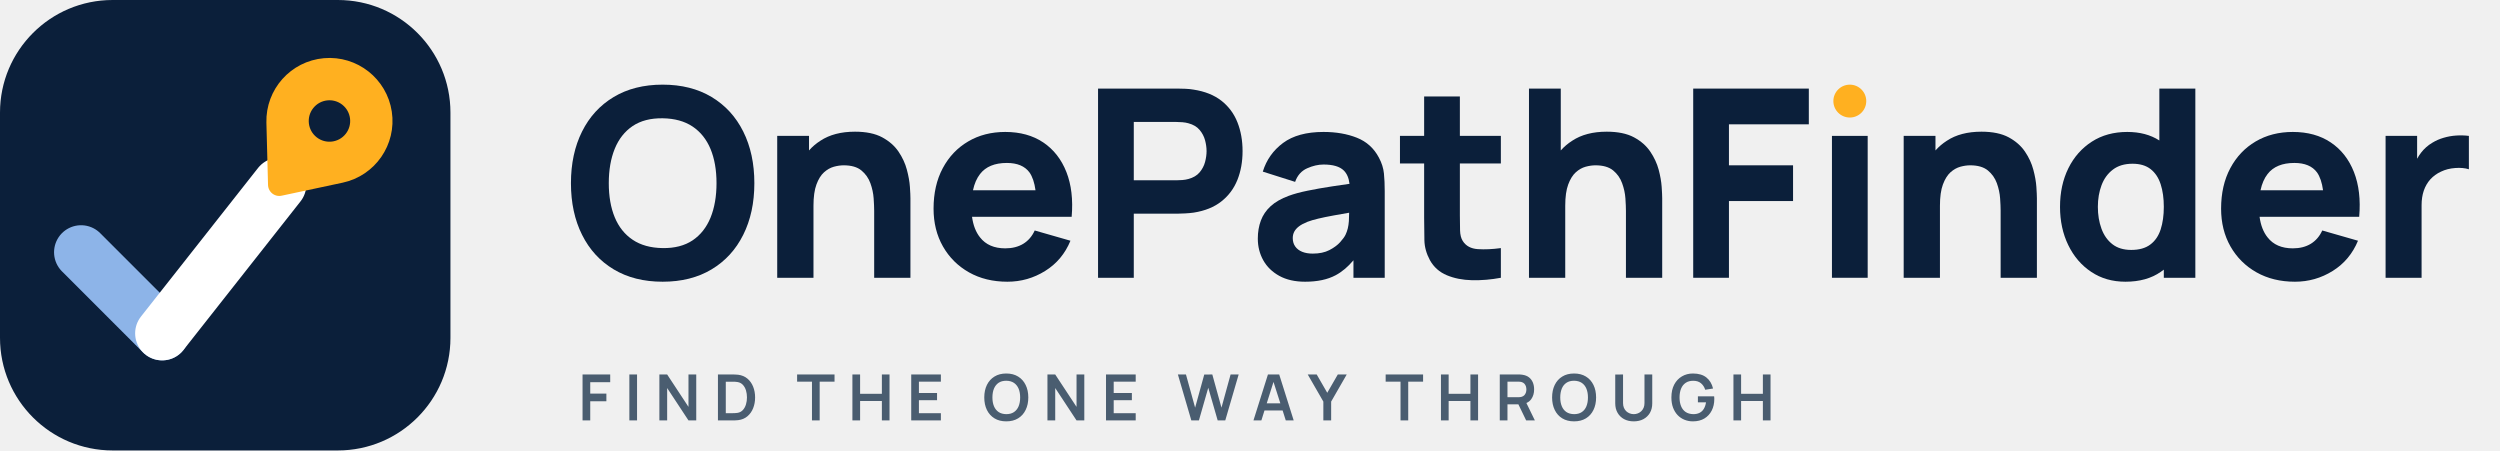
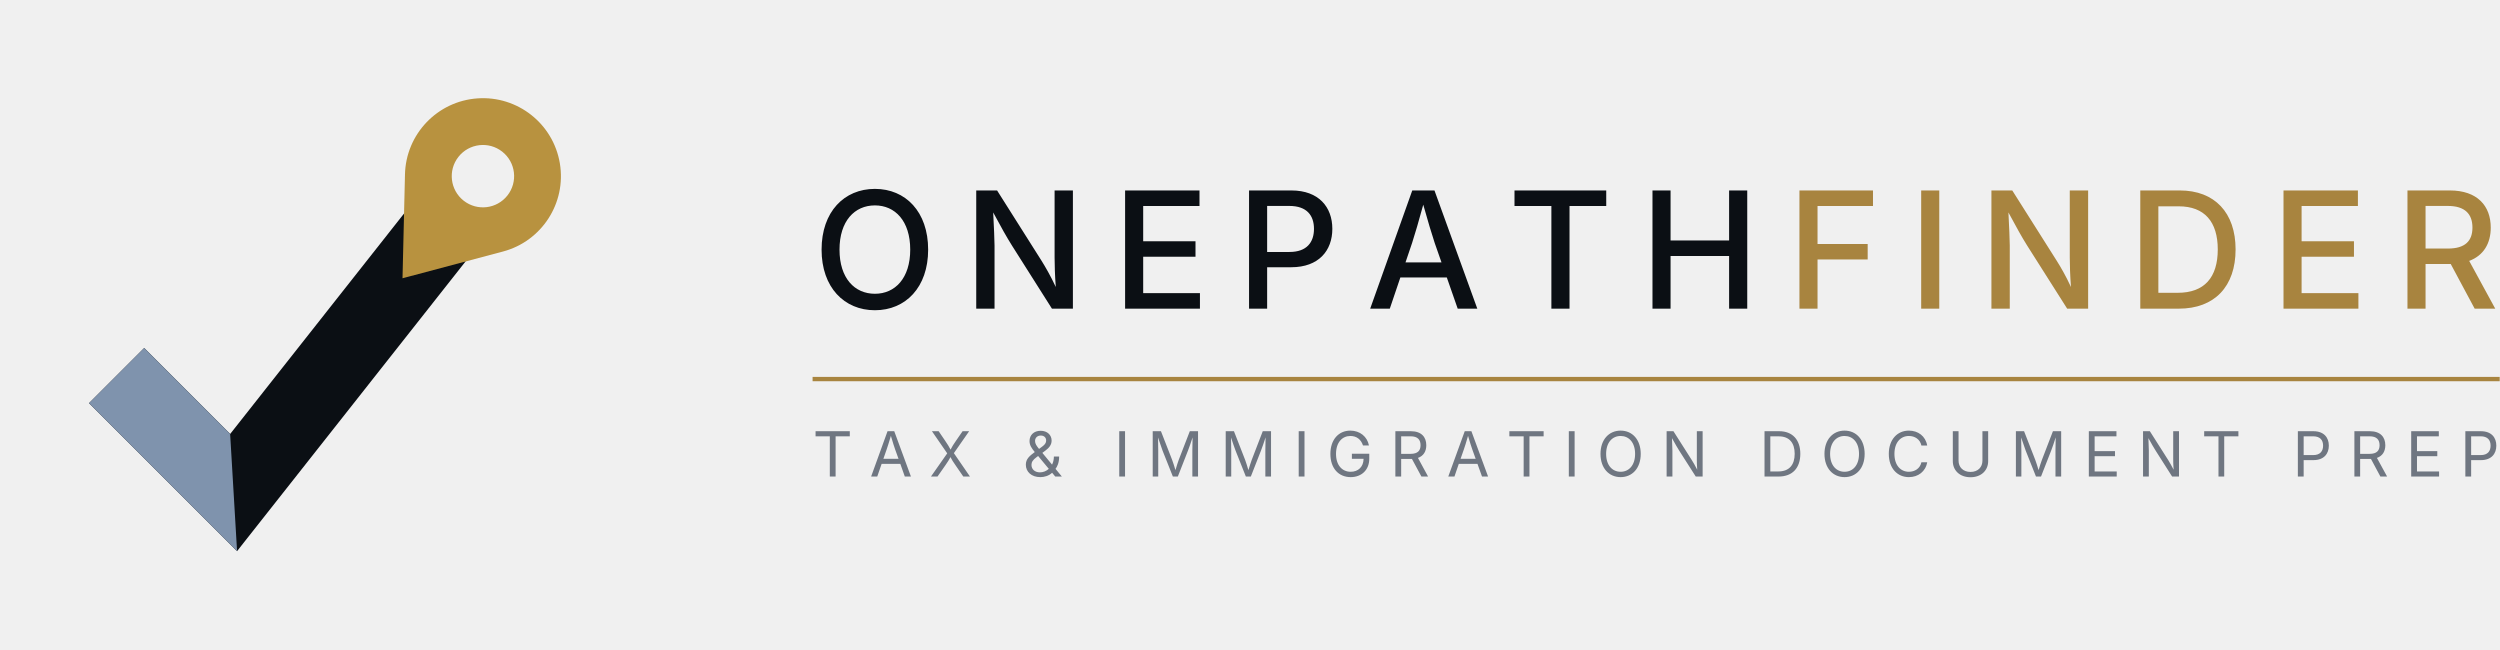
- <svg xmlns="http://www.w3.org/2000/svg" width="666" height="120" viewBox="0 0 666 120" preserveAspectRatio="xMidYMid meet" role="img" aria-label="One Path Finder: find the one way through">
-   <g transform="scale(1.2)">
-     <rect width="100" height="100" rx="25" fill="#0b1f3a" />
-     <path d="M18,56 L36,74" stroke="#8db4e8" stroke-width="12" stroke-linecap="round" fill="none" />
-     <path d="M36,74 L62,41" stroke="#ffffff" stroke-width="12" stroke-linecap="round" fill="none" />
-     <g transform="translate(73.14,26.86) rotate(38.23)">
-       <path d="M0,18 L8.85,7.35 A11.5,11.5 0 1 0 -8.85,7.35 Z" fill="#ffb020" stroke="#ffb020" stroke-width="5" stroke-linejoin="round" />
-       <circle r="4.6" fill="#0b1f3a" />
-     </g>
+ <svg xmlns="http://www.w3.org/2000/svg" width="277" height="72" viewBox="0 0 461.55 120" role="img" aria-label="One Path Finder logo, for light backgrounds">
+   <defs>
+     <clipPath id="cl">
+       <polygon points="30.1,-25.8 41.9,173.8 -158.1,173.8 -169.9,-25.8" />
+     </clipPath>
+   </defs>
+   <g transform="translate(60.00,60.00) scale(1.2) translate(-50.1,-48.2)">
+     <path d="M18,56 L36,74 L67,34.7" fill="none" stroke="#0b0f14" stroke-width="12" stroke-linejoin="miter" />
+     <path d="M18,56 L36,74 L67,34.7" fill="none" stroke="#7f93ad" stroke-width="12" stroke-linejoin="miter" clip-path="url(#cl)" />
+     <path d="M0,20 L9.6,7.2 A12,12 0 1 0 -9.6,7.2 Z M4.8,0 A4.8,4.8 0 1 0 -4.8,0 A4.8,4.8 0 1 0 4.8,0 Z" transform="translate(74.37,25.31) rotate(38.23)" fill="#b8923f" fill-rule="evenodd" />
  </g>
-   <path fill="#0b1f3a" d="M176.53 75.05Q168.97 75.05 163.49 71.76Q158.01 68.47 155.06 62.55Q152.1 56.64 152.1 48.8Q152.1 40.96 155.06 35.04Q158.01 29.13 163.49 25.84Q168.97 22.55 176.53 22.55Q184.09 22.55 189.57 25.84Q195.05 29.13 198 35.04Q200.96 40.96 200.96 48.8Q200.96 56.64 198 62.55Q195.05 68.47 189.57 71.76Q184.09 75.05 176.53 75.05ZM176.53 66.09Q181.32 66.16 184.51 64.03Q187.69 61.89 189.29 57.97Q190.88 54.05 190.88 48.8Q190.88 43.55 189.29 39.7Q187.69 35.85 184.51 33.71Q181.32 31.58 176.53 31.51Q171.74 31.44 168.55 33.57Q165.37 35.71 163.77 39.63Q162.18 43.55 162.18 48.8Q162.18 54.05 163.77 57.9Q165.37 61.75 168.55 63.88Q171.74 66.02 176.53 66.09Z" />
-   <path fill="#0b1f3a" d="M232.88 74V56.15Q232.88 54.85 232.74 52.84Q232.6 50.83 231.87 48.8Q231.13 46.77 229.47 45.4Q227.81 44.04 224.76 44.04Q223.53 44.04 222.13 44.42Q220.74 44.81 219.51 45.91Q218.28 47.02 217.5 49.15Q216.71 51.28 216.71 54.82V74H207.05V36.2H215.52V40.08Q216.81 38.61 218.56 37.49Q222.21 35.08 227.77 35.08Q232.22 35.08 235.01 36.58Q237.81 38.09 239.37 40.4Q240.93 42.71 241.59 45.21Q242.26 47.71 242.4 49.78Q242.54 51.84 242.54 52.79V74Z" />
-   <path fill="#0b1f3a" d="M268.37 75.05Q262.56 75.05 258.13 72.55Q253.71 70.05 251.2 65.65Q248.7 61.26 248.7 55.59Q248.7 49.39 251.15 44.81Q253.6 40.22 257.91 37.69Q262.21 35.15 267.81 35.15Q273.76 35.15 277.93 37.95Q282.09 40.75 284.09 45.83Q286.08 50.9 285.49 57.76H258.95Q259.41 61.16 261.09 63.25Q263.37 66.16 267.81 66.16Q270.61 66.16 272.61 64.94Q274.6 63.71 275.65 61.4L285.17 64.13Q283.04 69.31 278.43 72.18Q273.83 75.05 268.37 75.05ZM275.86 50.69Q275.44 47.61 274.25 45.93Q272.39 43.41 268.23 43.41Q263.37 43.41 261.09 46.35Q259.76 48.06 259.2 50.69Z" />
-   <path fill="#0b1f3a" d="M292.52 74V23.6H313.8Q314.54 23.6 315.78 23.65Q317.02 23.7 318 23.88Q322.51 24.58 325.4 26.85Q328.29 29.13 329.65 32.58Q331.02 36.02 331.02 40.26Q331.02 44.49 329.64 47.94Q328.25 51.39 325.37 53.66Q322.48 55.94 318 56.64Q317.02 56.78 315.76 56.85Q314.5 56.92 313.8 56.92H302.04V74ZM302.04 48.03H313.38Q314.12 48.03 314.99 47.96Q315.87 47.89 316.6 47.68Q318.53 47.16 319.58 45.91Q320.62 44.67 321.03 43.15Q321.43 41.62 321.43 40.26Q321.43 38.89 321.03 37.37Q320.62 35.85 319.58 34.61Q318.53 33.36 316.6 32.84Q315.87 32.63 314.99 32.56Q314.12 32.49 313.38 32.49H302.04Z" />
-   <path fill="#0b1f3a" d="M347.68 75.05Q343.62 75.05 340.8 73.49Q337.99 71.94 336.53 69.33Q335.08 66.72 335.08 63.57Q335.08 60.95 335.89 58.77Q336.69 56.6 338.49 54.94Q340.3 53.28 343.34 52.16Q345.44 51.39 348.35 50.8Q351.25 50.2 354.93 49.64Q357.1 49.33 359.51 48.97Q359.23 46.63 357.97 45.41Q356.36 43.83 352.58 43.83Q350.48 43.83 348.21 44.84Q345.93 45.86 345.02 48.45L336.41 45.72Q337.85 41.03 341.8 38.09Q345.76 35.15 352.58 35.15Q357.59 35.15 361.47 36.69Q365.36 38.23 367.35 42.01Q368.47 44.11 368.68 46.21Q368.89 48.31 368.89 50.9V74H360.56V69.34Q358.32 72 355.8 73.33Q352.58 75.05 347.68 75.05ZM349.71 67.56Q352.34 67.56 354.14 66.63Q355.94 65.7 357.01 64.52Q358.08 63.33 358.46 62.52Q359.2 60.98 359.34 58.91Q359.41 57.69 359.41 56.67Q357.06 57.09 355.38 57.38Q352.76 57.86 351.15 58.25Q349.54 58.63 348.31 59.09Q346.91 59.65 346.05 60.3Q345.2 60.95 344.79 61.72Q344.39 62.48 344.39 63.43Q344.39 64.72 345.04 65.65Q345.69 66.58 346.88 67.07Q348.07 67.56 349.71 67.56Z" />
-   <path fill="#0b1f3a" d="M399.83 74Q395.91 74.73 392.15 74.65Q388.38 74.56 385.43 73.32Q382.47 72.08 380.93 69.31Q379.53 66.72 379.46 64.04Q379.39 61.36 379.39 57.97V43.55H372.95V36.2H379.39V25.7H388.91V36.2H399.83V43.55H388.91V57.41Q388.91 59.61 388.96 61.38Q389.01 63.15 389.68 64.2Q390.94 66.19 393.71 66.37Q396.47 66.55 399.83 66.09Z" />
-   <path fill="#0b1f3a" d="M433.15 74V56.15Q433.15 54.85 433.01 52.84Q432.87 50.83 432.13 48.8Q431.4 46.77 429.74 45.4Q428.07 44.04 425.03 44.04Q423.81 44.04 422.4 44.42Q421 44.81 419.78 45.91Q418.56 47.02 417.77 49.15Q416.98 51.28 416.98 54.82V74H407.32V23.6H415.79V40.08Q417.09 38.61 418.84 37.49Q422.48 35.08 428.04 35.08Q432.49 35.08 435.29 36.58Q438.09 38.09 439.64 40.4Q441.2 42.71 441.87 45.21Q442.53 47.71 442.67 49.78Q442.81 51.84 442.81 52.79V74Z" />
-   <path fill="#0b1f3a" d="M451.07 74V23.6H481.87V33.12H460.59V44.04H477.67V53.56H460.59V74Z" />
-   <path fill="#0b1f3a" d="M488.03 74V36.2H497.55V74Z" />
-   <circle cx="492.79" cy="26.93" r="4.38" fill="#ffb020" />
-   <path fill="#0b1f3a" d="M532.97 74V56.15Q532.97 54.85 532.83 52.84Q532.69 50.83 531.96 48.8Q531.22 46.77 529.56 45.4Q527.89 44.04 524.85 44.04Q523.62 44.04 522.23 44.42Q520.83 44.81 519.6 45.91Q518.38 47.02 517.59 49.15Q516.8 51.28 516.8 54.82V74H507.14V36.2H515.61V40.08Q516.9 38.61 518.65 37.49Q522.29 35.08 527.86 35.08Q532.31 35.08 535.11 36.58Q537.9 38.09 539.46 40.4Q541.02 42.71 541.68 45.21Q542.35 47.71 542.49 49.78Q542.63 51.84 542.63 52.79V74Z" />
-   <path fill="#0b1f3a" d="M566.22 75.05Q561 75.05 557.09 72.42Q553.16 69.8 550.98 65.28Q548.79 60.77 548.79 55.1Q548.79 49.33 551.01 44.83Q553.24 40.33 557.26 37.74Q561.28 35.15 566.71 35.15Q571.72 35.15 575.25 37.42V23.6H584.84V74H576.44V71.83Q576.06 72.14 575.63 72.42Q571.86 75.05 566.22 75.05ZM567.76 66.58Q570.95 66.58 572.85 65.14Q574.76 63.71 575.6 61.12Q576.44 58.53 576.44 55.1Q576.44 51.67 575.6 49.08Q574.76 46.49 572.92 45.05Q571.09 43.62 568.11 43.62Q564.92 43.62 562.88 45.18Q560.83 46.73 559.85 49.34Q558.87 51.95 558.87 55.1Q558.87 58.28 559.82 60.89Q560.76 63.5 562.72 65.04Q564.68 66.58 567.76 66.58Z" />
-   <path fill="#0b1f3a" d="M611.37 75.05Q605.56 75.05 601.13 72.55Q596.7 70.05 594.2 65.65Q591.7 61.26 591.7 55.59Q591.7 49.39 594.15 44.81Q596.6 40.22 600.9 37.69Q605.21 35.15 610.81 35.15Q616.76 35.15 620.92 37.95Q625.09 40.75 627.09 45.83Q629.08 50.9 628.49 57.76H601.95Q602.41 61.16 604.09 63.25Q606.37 66.16 610.81 66.16Q613.61 66.16 615.61 64.94Q617.6 63.71 618.65 61.4L628.17 64.13Q626.03 69.31 621.43 72.18Q616.83 75.05 611.37 75.05ZM618.86 50.69Q618.44 47.61 617.25 45.93Q615.39 43.41 611.23 43.41Q606.37 43.41 604.09 46.35Q602.76 48.06 602.2 50.69Z" />
-   <path fill="#0b1f3a" d="M635.52 74V36.2H643.92V42.29Q644.38 41.45 644.97 40.68Q646.2 39.07 647.98 38.02Q649.35 37.18 650.96 36.71Q652.57 36.23 654.28 36.11Q656 35.99 657.71 36.2V45.09Q656.13 44.6 654.05 44.76Q651.97 44.91 650.29 45.72Q648.61 46.49 647.45 47.77Q646.3 49.05 645.7 50.78Q645.11 52.51 645.11 54.68V74Z" />
-   <path fill="#4a5d70" d="M155.19 112V99.76H162.56V101.81H157.24V104.86H161.54V106.9H157.24V112ZM167.66 112V99.76H169.71V112ZM175.66 112V99.76H177.73L183.41 108.39V99.76H185.48V112H183.41L177.73 103.37V112ZM191.26 112V99.76H195.17Q195.32 99.76 195.77 99.77Q196.23 99.78 196.65 99.83Q198.11 100.02 199.11 100.86Q200.12 101.71 200.64 103.02Q201.16 104.32 201.16 105.88Q201.16 107.44 200.64 108.74Q200.12 110.05 199.11 110.9Q198.11 111.75 196.65 111.93Q196.24 111.98 195.78 111.99Q195.32 112 195.17 112ZM193.35 110.07H195.17Q195.42 110.07 195.82 110.05Q196.21 110.04 196.52 109.98Q197.38 109.82 197.93 109.2Q198.47 108.59 198.73 107.72Q198.99 106.84 198.99 105.88Q198.99 104.89 198.73 104.01Q198.46 103.13 197.92 102.54Q197.37 101.94 196.52 101.78Q196.21 101.72 195.82 101.7Q195.42 101.69 195.17 101.69H193.35ZM216.31 112V101.68H212.35V99.76H222.32V101.68H218.36V112ZM227.08 112V99.76H229.13V104.91H234.93V99.76H236.97V112H234.93V106.83H229.13V112ZM242.75 112V99.76H250.65V101.68H244.8V104.7H249.63V106.62H244.8V110.08H250.65V112ZM268.07 112.25Q266.23 112.25 264.93 111.45Q263.62 110.65 262.91 109.21Q262.21 107.78 262.21 105.88Q262.21 103.98 262.91 102.55Q263.62 101.11 264.93 100.31Q266.23 99.5 268.07 99.5Q269.91 99.5 271.22 100.31Q272.53 101.11 273.23 102.55Q273.94 103.98 273.94 105.88Q273.94 107.78 273.23 109.21Q272.53 110.65 271.22 111.45Q269.91 112.25 268.07 112.25ZM268.07 110.33Q269.3 110.33 270.12 109.78Q270.94 109.23 271.36 108.23Q271.77 107.22 271.77 105.88Q271.77 104.54 271.36 103.55Q270.94 102.56 270.12 102Q269.3 101.45 268.07 101.43Q266.84 101.43 266.02 101.98Q265.21 102.53 264.79 103.53Q264.38 104.54 264.38 105.88Q264.38 107.22 264.79 108.21Q265.2 109.2 266.02 109.76Q266.84 110.31 268.07 110.33ZM279.04 112V99.76H281.11L286.79 108.39V99.76H288.86V112H286.79L281.11 103.37V112ZM294.64 112V99.76H302.55V101.68H296.69V104.7H301.53V106.62H296.69V110.08H302.55V112ZM317.37 112 313.79 99.76H315.94L318.38 108.6L320.81 99.78L322.96 99.76L325.4 108.6L327.83 99.76H329.98L326.41 112H324.39L321.88 103.3L319.39 112ZM333.92 112 337.78 99.76H340.78L344.64 112H342.53L341.69 109.35H336.86L336.03 112ZM341.08 107.44 339.26 101.74 337.46 107.44ZM352.54 112V106.98L348.38 99.76H350.77L353.58 104.64L356.39 99.76H358.77L354.62 106.98V112ZM373.1 112V101.68H369.14V99.76H379.11V101.68H375.15V112ZM383.87 112V99.76H385.92V104.91H391.72V99.76H393.76V112H391.72V106.83H385.92V112ZM399.54 112V99.76H404.6Q404.78 99.76 405.06 99.77Q405.34 99.79 405.57 99.83Q406.64 99.99 407.33 100.53Q408.02 101.08 408.36 101.91Q408.69 102.73 408.69 103.75Q408.69 105.24 407.94 106.31Q407.45 107.01 406.63 107.36L408.89 112H406.57L404.5 107.72H401.59V112ZM401.59 105.81H404.51Q404.68 105.81 404.89 105.8Q405.11 105.78 405.29 105.73Q405.8 105.6 406.09 105.28Q406.38 104.95 406.51 104.55Q406.63 104.14 406.63 103.75Q406.63 103.36 406.51 102.94Q406.38 102.53 406.09 102.21Q405.8 101.89 405.29 101.76Q405.11 101.71 404.89 101.69Q404.68 101.68 404.51 101.68H401.59ZM419.34 112.25Q417.5 112.25 416.19 111.45Q414.88 110.65 414.18 109.21Q413.48 107.78 413.48 105.88Q413.48 103.98 414.18 102.55Q414.88 101.11 416.19 100.31Q417.5 99.5 419.34 99.5Q421.17 99.5 422.49 100.31Q423.8 101.11 424.5 102.55Q425.2 103.98 425.2 105.88Q425.2 107.78 424.5 109.21Q423.8 110.65 422.49 111.45Q421.17 112.25 419.34 112.25ZM419.34 110.33Q420.57 110.33 421.39 109.78Q422.21 109.23 422.62 108.23Q423.03 107.22 423.03 105.88Q423.03 104.54 422.62 103.55Q422.21 102.56 421.39 102Q420.57 101.45 419.34 101.43Q418.1 101.43 417.29 101.98Q416.47 102.53 416.06 103.53Q415.65 104.54 415.65 105.88Q415.65 107.22 416.06 108.21Q416.46 109.2 417.28 109.76Q418.1 110.31 419.34 110.33ZM435.23 112.25Q433.77 112.25 432.66 111.66Q431.55 111.06 430.93 109.99Q430.3 108.91 430.3 107.45V99.78L432.38 99.76V107.4Q432.38 108.09 432.61 108.63Q432.84 109.18 433.24 109.56Q433.64 109.93 434.16 110.13Q434.68 110.33 435.23 110.33Q435.8 110.33 436.31 110.13Q436.83 109.93 437.23 109.55Q437.63 109.17 437.86 108.63Q438.09 108.08 438.09 107.4V99.76H440.16V107.45Q440.16 108.91 439.54 109.99Q438.91 111.06 437.8 111.66Q436.69 112.25 435.23 112.25ZM450.99 112.25Q449.8 112.25 448.76 111.83Q447.72 111.41 446.93 110.6Q446.15 109.78 445.7 108.6Q445.26 107.41 445.26 105.88Q445.26 103.87 446.01 102.45Q446.76 101.03 448.06 100.27Q449.36 99.5 450.99 99.5Q453.25 99.5 454.57 100.55Q455.89 101.6 456.36 103.5L454.27 103.83Q453.92 102.74 453.13 102.09Q452.34 101.44 451.12 101.44Q449.89 101.43 449.07 101.98Q448.25 102.53 447.84 103.53Q447.43 104.54 447.43 105.88Q447.43 107.22 447.84 108.21Q448.24 109.2 449.06 109.76Q449.89 110.31 451.12 110.33Q452.04 110.33 452.74 109.99Q453.44 109.65 453.88 108.94Q454.32 108.24 454.48 107.19H452.32V105.58H456.65Q456.67 105.72 456.68 105.98Q456.69 106.25 456.69 106.3Q456.69 108.03 456 109.38Q455.32 110.72 454.04 111.49Q452.77 112.25 450.99 112.25ZM461.79 112V99.76H463.83V104.91H469.63V99.76H471.67V112H469.63V106.83H463.83V112Z" />
+   <path d="M161.51 57.29C167.17 57.29 171.34 53.07 171.34 46.10C171.34 39.10 167.17 34.88 161.51 34.88C155.84 34.88 151.66 39.10 151.66 46.10C151.66 53.07 155.84 57.29 161.51 57.29ZM161.51 54.25C157.76 54.25 154.97 51.38 154.97 46.10C154.97 40.81 157.76 37.93 161.51 37.93C165.23 37.93 168.03 40.80 168.03 46.10C168.03 51.38 165.23 54.25 161.51 54.25ZM180.22 57.00H183.60V45.35C183.60 44.23 183.48 41.97 183.35 39.23C184.93 42.16 185.77 43.67 186.84 45.38L194.20 57.00H198.07V35.17H194.69V47.60C194.69 48.86 194.75 50.89 194.91 53.00C193.94 50.91 192.96 49.25 192.29 48.17L184.07 35.17H180.22ZM207.71 57.00H221.53V54.13H211.05V47.41H220.71V44.55H211.05V38.04H221.45V35.17H207.71ZM230.60 57.00H233.94V49.35H238.39C243.46 49.35 245.98 46.29 245.98 42.26C245.98 38.24 243.47 35.17 238.42 35.17H230.60ZM233.94 46.53V38.03H238.04C241.28 38.03 242.59 39.80 242.59 42.26C242.59 44.72 241.28 46.53 238.07 46.53ZM252.97 57.00H256.59L258.54 51.24H267.12L269.13 57.00H272.75L264.84 35.17H260.74ZM259.49 48.46 260.71 44.86C261.25 43.19 261.92 40.92 262.77 37.80C263.64 40.89 264.30 43.11 264.88 44.86L266.14 48.46ZM279.62 38.04H286.43V57.00H289.78V38.04H296.56V35.17H279.62ZM305.10 57.00H308.44V47.27H319.25V57.00H322.60V35.17H319.25V44.40H308.44V35.17H305.10Z" fill="#0b0f14" />
+   <path d="M332.24 57.00H335.58V47.92H344.84V45.06H335.58V38.04H345.82V35.17H332.24ZM358.06 35.17H354.72V57.00H358.06ZM367.69 57.00H371.08V45.35C371.08 44.23 370.96 41.97 370.83 39.23C372.41 42.16 373.24 43.67 374.31 45.38L381.68 57.00H385.55V35.17H382.16V47.60C382.16 48.86 382.22 50.89 382.38 53.00C381.42 50.91 380.44 49.25 379.76 48.17L371.54 35.17H367.69ZM402.29 57.00C408.92 57.00 412.78 52.88 412.78 46.06C412.78 39.28 408.92 35.17 402.49 35.17H395.18V57.00ZM398.52 54.07V38.10H402.27C407.03 38.10 409.49 40.93 409.49 46.06C409.49 51.23 407.03 54.07 402.10 54.07ZM421.63 57.00H435.46V54.13H424.97V47.41H434.64V44.55H424.97V38.04H435.37V35.17H421.63ZM444.52 57.00H447.86V48.75H452.32C452.38 48.75 452.45 48.75 452.51 48.75L456.93 57.00H460.73L455.92 48.18C458.57 47.19 459.90 44.96 459.90 42.03C459.90 38.00 457.40 35.17 452.35 35.17H444.52ZM447.86 45.90V38.03H451.97C455.19 38.03 456.52 39.57 456.52 42.03C456.52 44.48 455.19 45.90 451.99 45.90Z" fill="#a8843f" />
+   <line x1="150" y1="70" x2="461.55" y2="70" stroke="#a8843f" stroke-width="0.8" />
+   <path d="M150.55 80.58H153.18V88.00H154.25V80.58H156.87V79.63H150.55ZM160.81 88.00H161.94L162.75 85.66H166.20L167.03 88.00H168.16L165.08 79.63H163.84ZM163.07 84.73 163.66 83.04C163.84 82.52 164.10 81.72 164.46 80.49C164.81 81.70 165.06 82.47 165.26 83.04L165.87 84.73ZM171.86 88.00H173.07L174.55 85.88C174.98 85.26 175.19 84.93 175.46 84.41C175.74 84.96 175.95 85.27 176.37 85.88L177.83 88.00H179.06L176.09 83.68L178.91 79.63H177.70L176.47 81.41C175.98 82.12 175.77 82.45 175.48 83.03C175.17 82.44 174.98 82.13 174.49 81.41L173.28 79.63H172.04L174.86 83.72ZM192.06 88.11C192.82 88.11 193.67 87.85 194.23 87.30L194.81 88.00H196.03L194.86 86.58C195.18 86.17 195.53 85.47 195.53 84.31H194.56C194.56 84.88 194.43 85.38 194.22 85.80L192.43 83.63L193.03 83.18C193.68 82.70 194.14 82.13 194.14 81.36C194.14 80.36 193.37 79.55 192.11 79.55C190.87 79.55 190.06 80.34 190.06 81.45C190.06 82.21 190.45 82.78 191.03 83.48C190.07 84.19 189.38 84.75 189.38 85.82C189.38 87.11 190.40 88.11 192.06 88.11ZM193.62 86.58C193.16 87.00 192.58 87.23 191.98 87.23C191.06 87.23 190.42 86.67 190.42 85.85C190.42 85.33 190.67 84.93 191.36 84.42L191.65 84.21ZM191.82 82.90C191.38 82.36 191.08 81.95 191.08 81.44C191.08 80.84 191.51 80.43 192.14 80.43C192.75 80.43 193.13 80.81 193.13 81.34C193.13 81.93 192.67 82.27 192.36 82.50ZM207.70 79.63H206.63V88.00H207.70ZM212.81 88.00H213.83V83.22C213.83 82.58 213.80 81.59 213.79 80.79C214.12 81.77 214.45 82.75 214.63 83.22L216.53 88.00H217.45L219.32 83.22C219.52 82.73 219.86 81.73 220.17 80.77C220.14 81.64 220.13 82.60 220.13 83.22V88.00H221.18V79.63H219.66L217.62 84.91C217.46 85.33 217.20 86.16 217.01 86.82C216.81 86.14 216.55 85.32 216.39 84.91L214.33 79.63H212.81ZM226.29 88.00H227.31V83.22C227.31 82.58 227.28 81.59 227.27 80.79C227.60 81.77 227.92 82.75 228.11 83.22L230.01 88.00H230.93L232.80 83.22C232.99 82.73 233.34 81.73 233.65 80.77C233.62 81.64 233.61 82.60 233.61 83.22V88.00H234.66V79.63H233.13L231.10 84.91C230.94 85.33 230.68 86.16 230.48 86.82C230.29 86.14 230.02 85.32 229.87 84.91L227.81 79.63H226.29ZM240.84 79.63H239.77V88.00H240.84ZM249.37 88.11C251.36 88.11 252.80 86.79 252.80 84.71V83.79H249.59V84.73H251.75C251.73 86.20 250.77 87.12 249.37 87.12C247.83 87.12 246.66 85.96 246.66 83.82C246.66 81.67 247.83 80.51 249.31 80.51C250.49 80.51 251.29 81.18 251.64 82.26H252.74C252.43 80.63 251.07 79.52 249.30 79.52C247.16 79.52 245.62 81.17 245.62 83.82C245.62 86.47 247.13 88.11 249.37 88.11ZM257.62 88.00H258.69V84.75H260.49C260.56 84.75 260.62 84.75 260.68 84.75L262.43 88.00H263.66L261.79 84.56C262.84 84.19 263.33 83.33 263.33 82.22C263.33 80.72 262.44 79.63 260.48 79.63H257.62ZM258.69 83.81V80.57H260.43C261.76 80.57 262.27 81.22 262.27 82.22C262.27 83.20 261.76 83.81 260.44 83.81ZM267.39 88.00H268.53L269.33 85.66H272.78L273.62 88.00H274.74L271.66 79.63H270.43ZM269.66 84.73 270.25 83.04C270.43 82.52 270.69 81.72 271.04 80.49C271.39 81.70 271.64 82.47 271.84 83.04L272.45 84.73ZM278.67 80.58H281.31V88.00H282.38V80.58H285.00V79.63H278.67ZM290.72 79.63H289.65V88.00H290.72ZM299.22 88.11C301.36 88.11 302.93 86.47 302.93 83.82C302.93 81.17 301.36 79.52 299.22 79.52C297.07 79.52 295.50 81.17 295.50 83.82C295.50 86.47 297.07 88.11 299.22 88.11ZM299.22 87.12C297.71 87.12 296.54 85.96 296.54 83.82C296.54 81.68 297.71 80.51 299.22 80.51C300.71 80.51 301.89 81.67 301.89 83.82C301.89 85.96 300.71 87.12 299.22 87.12ZM307.71 88.00H308.78V83.23C308.78 82.82 308.75 81.99 308.70 80.91C309.35 82.08 309.67 82.64 310.05 83.24L313.09 88.00H314.36V79.63H313.29V84.77C313.29 85.21 313.29 85.93 313.36 86.74C312.98 85.98 312.60 85.34 312.37 84.98L308.97 79.63H307.71ZM328.40 88.00C330.95 88.00 332.40 86.42 332.40 83.80C332.40 81.21 330.95 79.63 328.51 79.63H325.79V88.00ZM326.86 87.06V80.58H328.44C330.37 80.58 331.36 81.79 331.36 83.80C331.36 85.83 330.37 87.06 328.34 87.06ZM340.57 88.11C342.72 88.11 344.28 86.47 344.28 83.82C344.28 81.17 342.72 79.52 340.57 79.52C338.43 79.52 336.86 81.17 336.86 83.82C336.86 86.47 338.43 88.11 340.57 88.11ZM340.57 87.12C339.07 87.12 337.90 85.96 337.90 83.82C337.90 81.68 339.07 80.51 340.57 80.51C342.07 80.51 343.24 81.67 343.24 83.82C343.24 85.96 342.07 87.12 340.57 87.12ZM352.45 88.11C354.16 88.11 355.54 87.07 355.83 85.37H354.76C354.52 86.51 353.55 87.12 352.45 87.12C350.95 87.12 349.78 85.96 349.78 83.82C349.78 81.68 350.95 80.51 352.45 80.51C353.54 80.51 354.52 81.12 354.76 82.27H355.83C355.53 80.54 354.15 79.52 352.45 79.52C350.31 79.52 348.74 81.17 348.74 83.82C348.74 86.47 350.31 88.11 352.45 88.11ZM363.83 88.13C365.80 88.13 367.09 86.88 367.09 85.15V79.63H366.03V85.07C366.03 86.27 365.20 87.15 363.83 87.15C362.46 87.15 361.62 86.27 361.62 85.07V79.63H360.56V85.15C360.56 86.88 361.85 88.13 363.83 88.13ZM372.21 88.00H373.22V83.22C373.22 82.58 373.20 81.59 373.18 80.79C373.51 81.77 373.84 82.75 374.02 83.22L375.92 88.00H376.85L378.72 83.22C378.91 82.73 379.26 81.73 379.56 80.77C379.54 81.64 379.52 82.60 379.52 83.22V88.00H380.57V79.63H379.05L377.02 84.91C376.85 85.33 376.60 86.16 376.40 86.82C376.20 86.14 375.94 85.32 375.78 84.91L373.72 79.63H372.21ZM385.68 88.00H390.83V87.06H386.75V84.25H390.51V83.31H386.75V80.58H390.78V79.63H385.68ZM395.69 88.00H396.76V83.23C396.76 82.82 396.72 81.99 396.68 80.91C397.33 82.08 397.65 82.64 398.03 83.24L401.06 88.00H402.33V79.63H401.26V84.77C401.26 85.21 401.27 85.93 401.34 86.74C400.95 85.98 400.57 85.34 400.35 84.98L396.95 79.63H395.69ZM406.98 80.58H409.62V88.00H410.68V80.58H413.30V79.63H406.98ZM424.28 88.00H425.35V84.97H427.15C429.10 84.97 430.00 83.79 430.00 82.29C430.00 80.81 429.10 79.63 427.15 79.63H424.28ZM425.35 84.04V80.57H427.09C428.43 80.57 428.94 81.31 428.94 82.29C428.94 83.29 428.43 84.04 427.10 84.04ZM434.72 88.00H435.78V84.75H437.59C437.65 84.75 437.72 84.75 437.78 84.75L439.52 88.00H440.76L438.88 84.56C439.94 84.19 440.43 83.33 440.43 82.22C440.43 80.72 439.53 79.63 437.58 79.63H434.72ZM435.78 83.81V80.57H437.52C438.86 80.57 439.37 81.22 439.37 82.22C439.37 83.20 438.86 83.81 437.54 83.81ZM445.21 88.00H450.36V87.06H446.28V84.25H450.03V83.31H446.28V80.58H450.31V79.63H445.21ZM455.21 88.00H456.28V84.97H458.08C460.03 84.97 460.93 83.79 460.93 82.29C460.93 80.81 460.03 79.63 458.08 79.63H455.21ZM456.28 84.04V80.57H458.02C459.36 80.57 459.87 81.31 459.87 82.29C459.87 83.29 459.36 84.04 458.03 84.04Z" fill="#6f7681" />
</svg>
